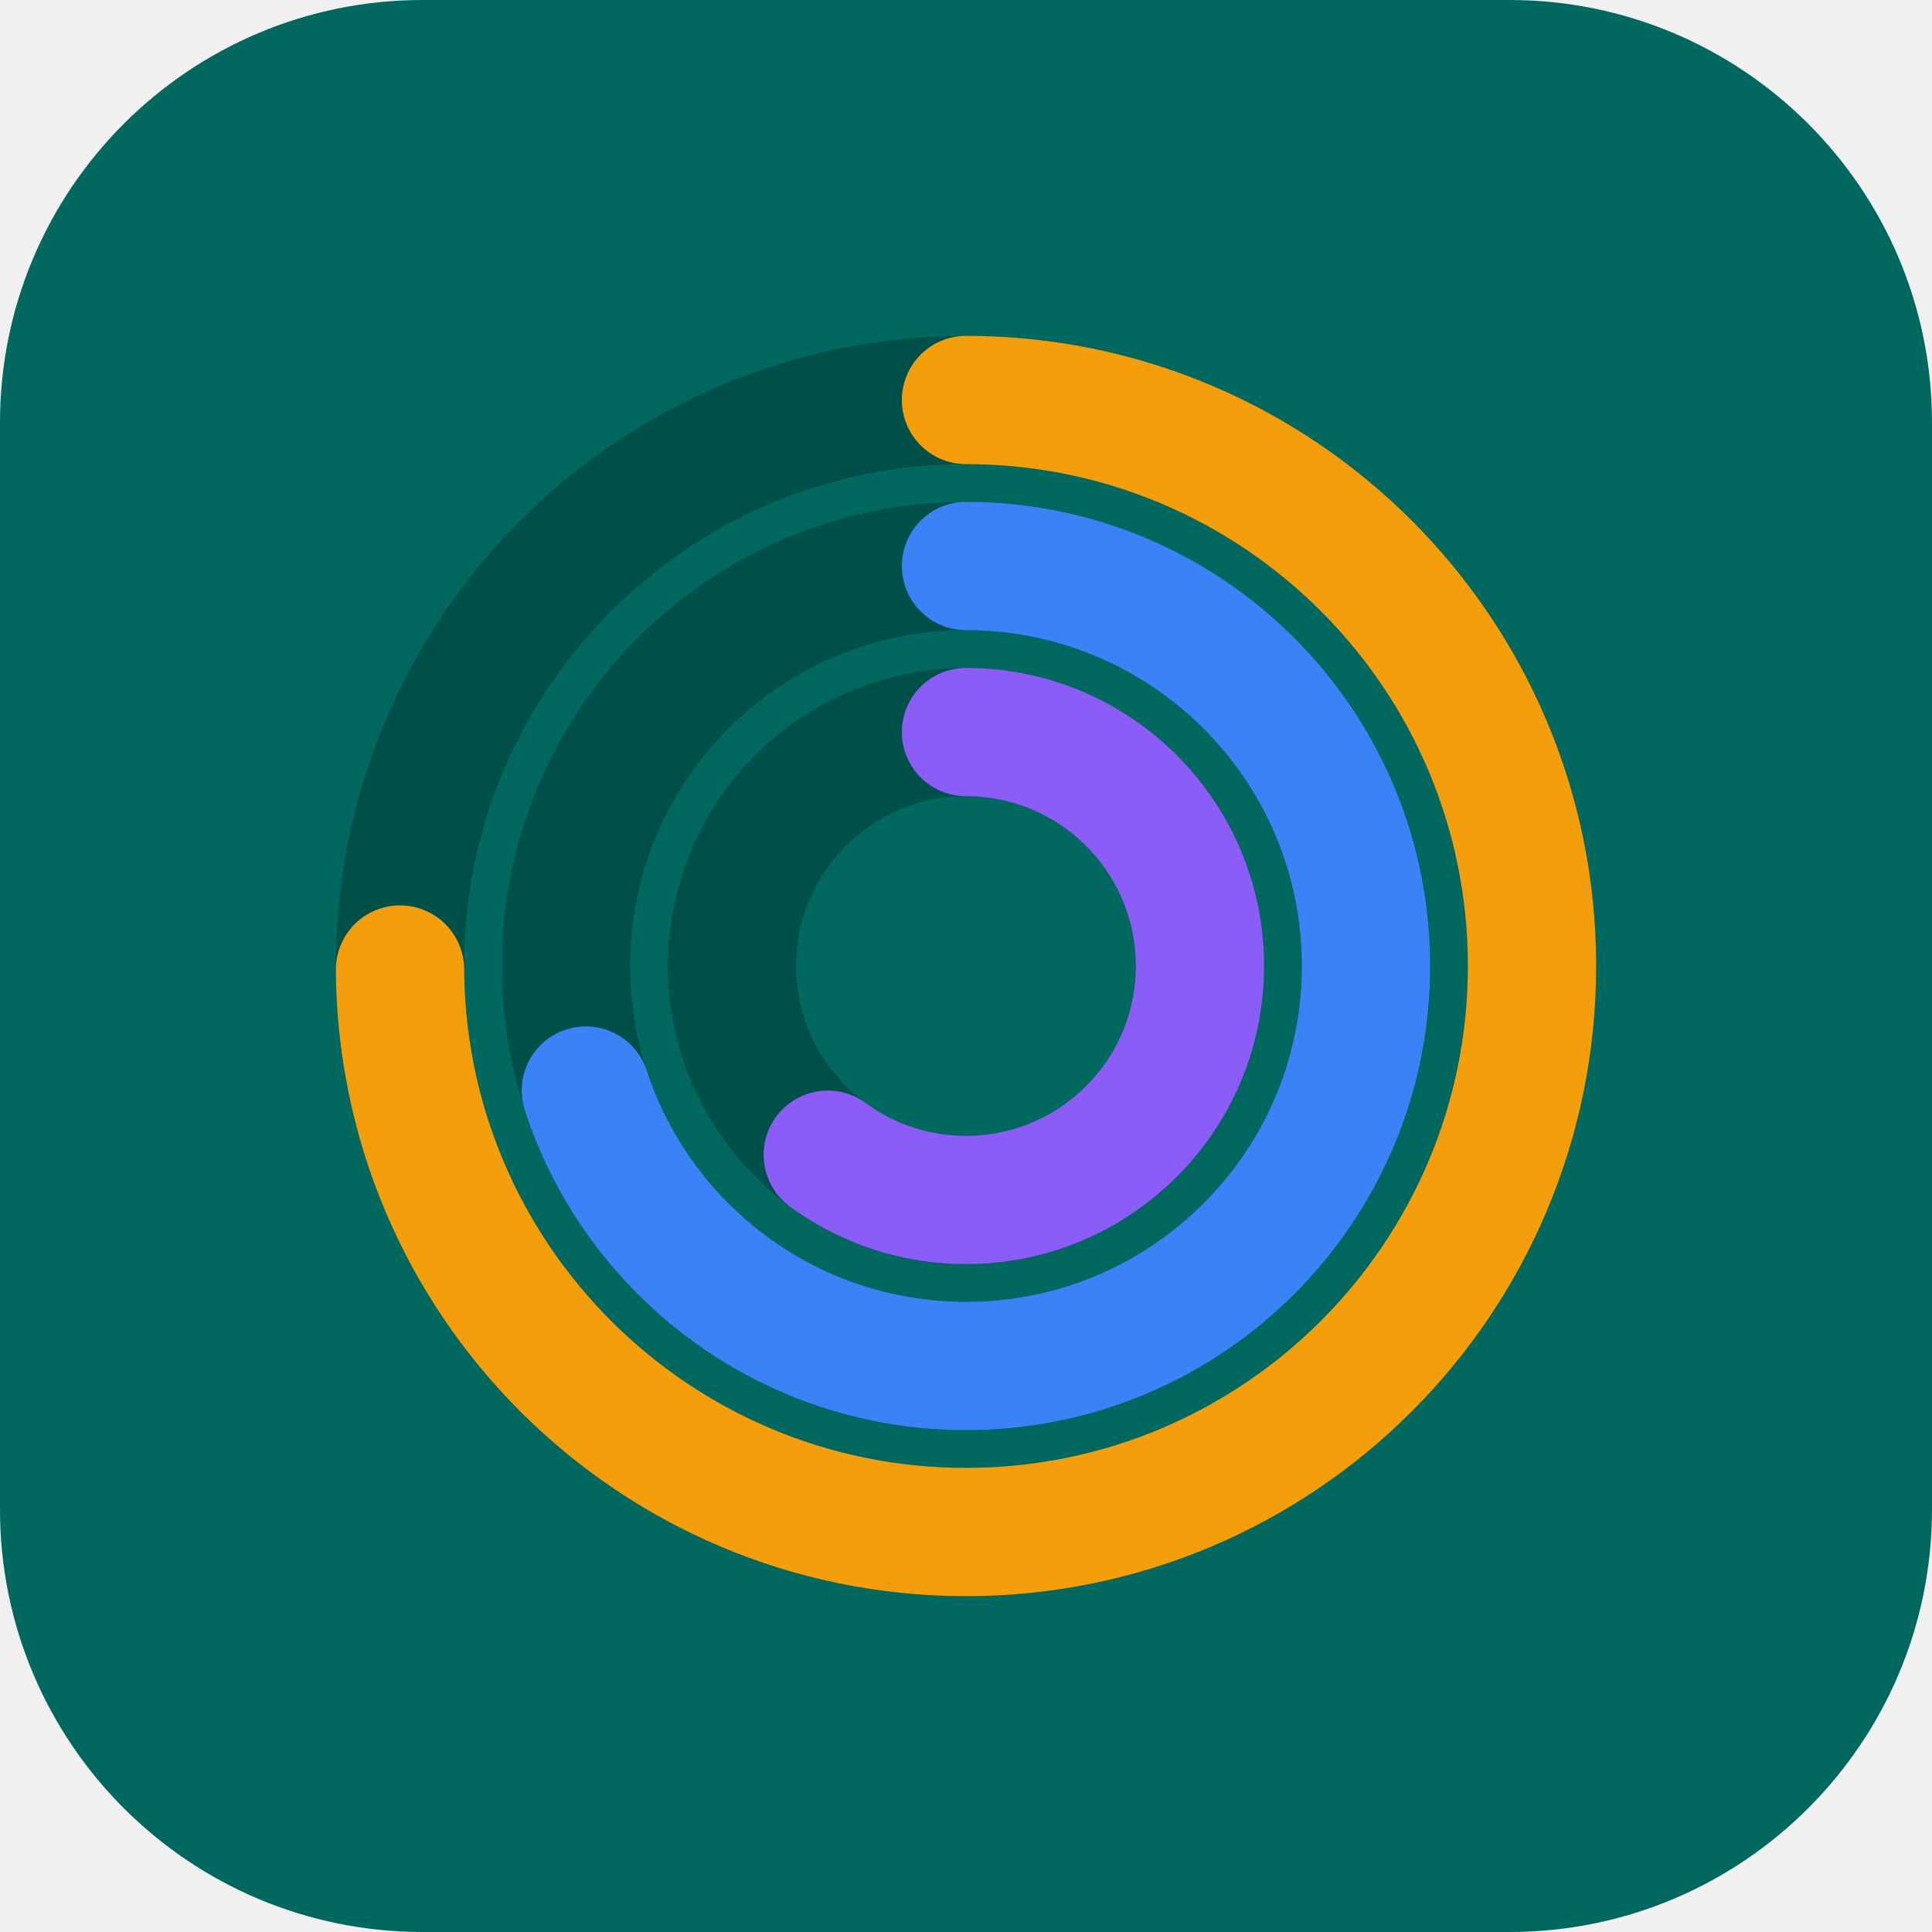
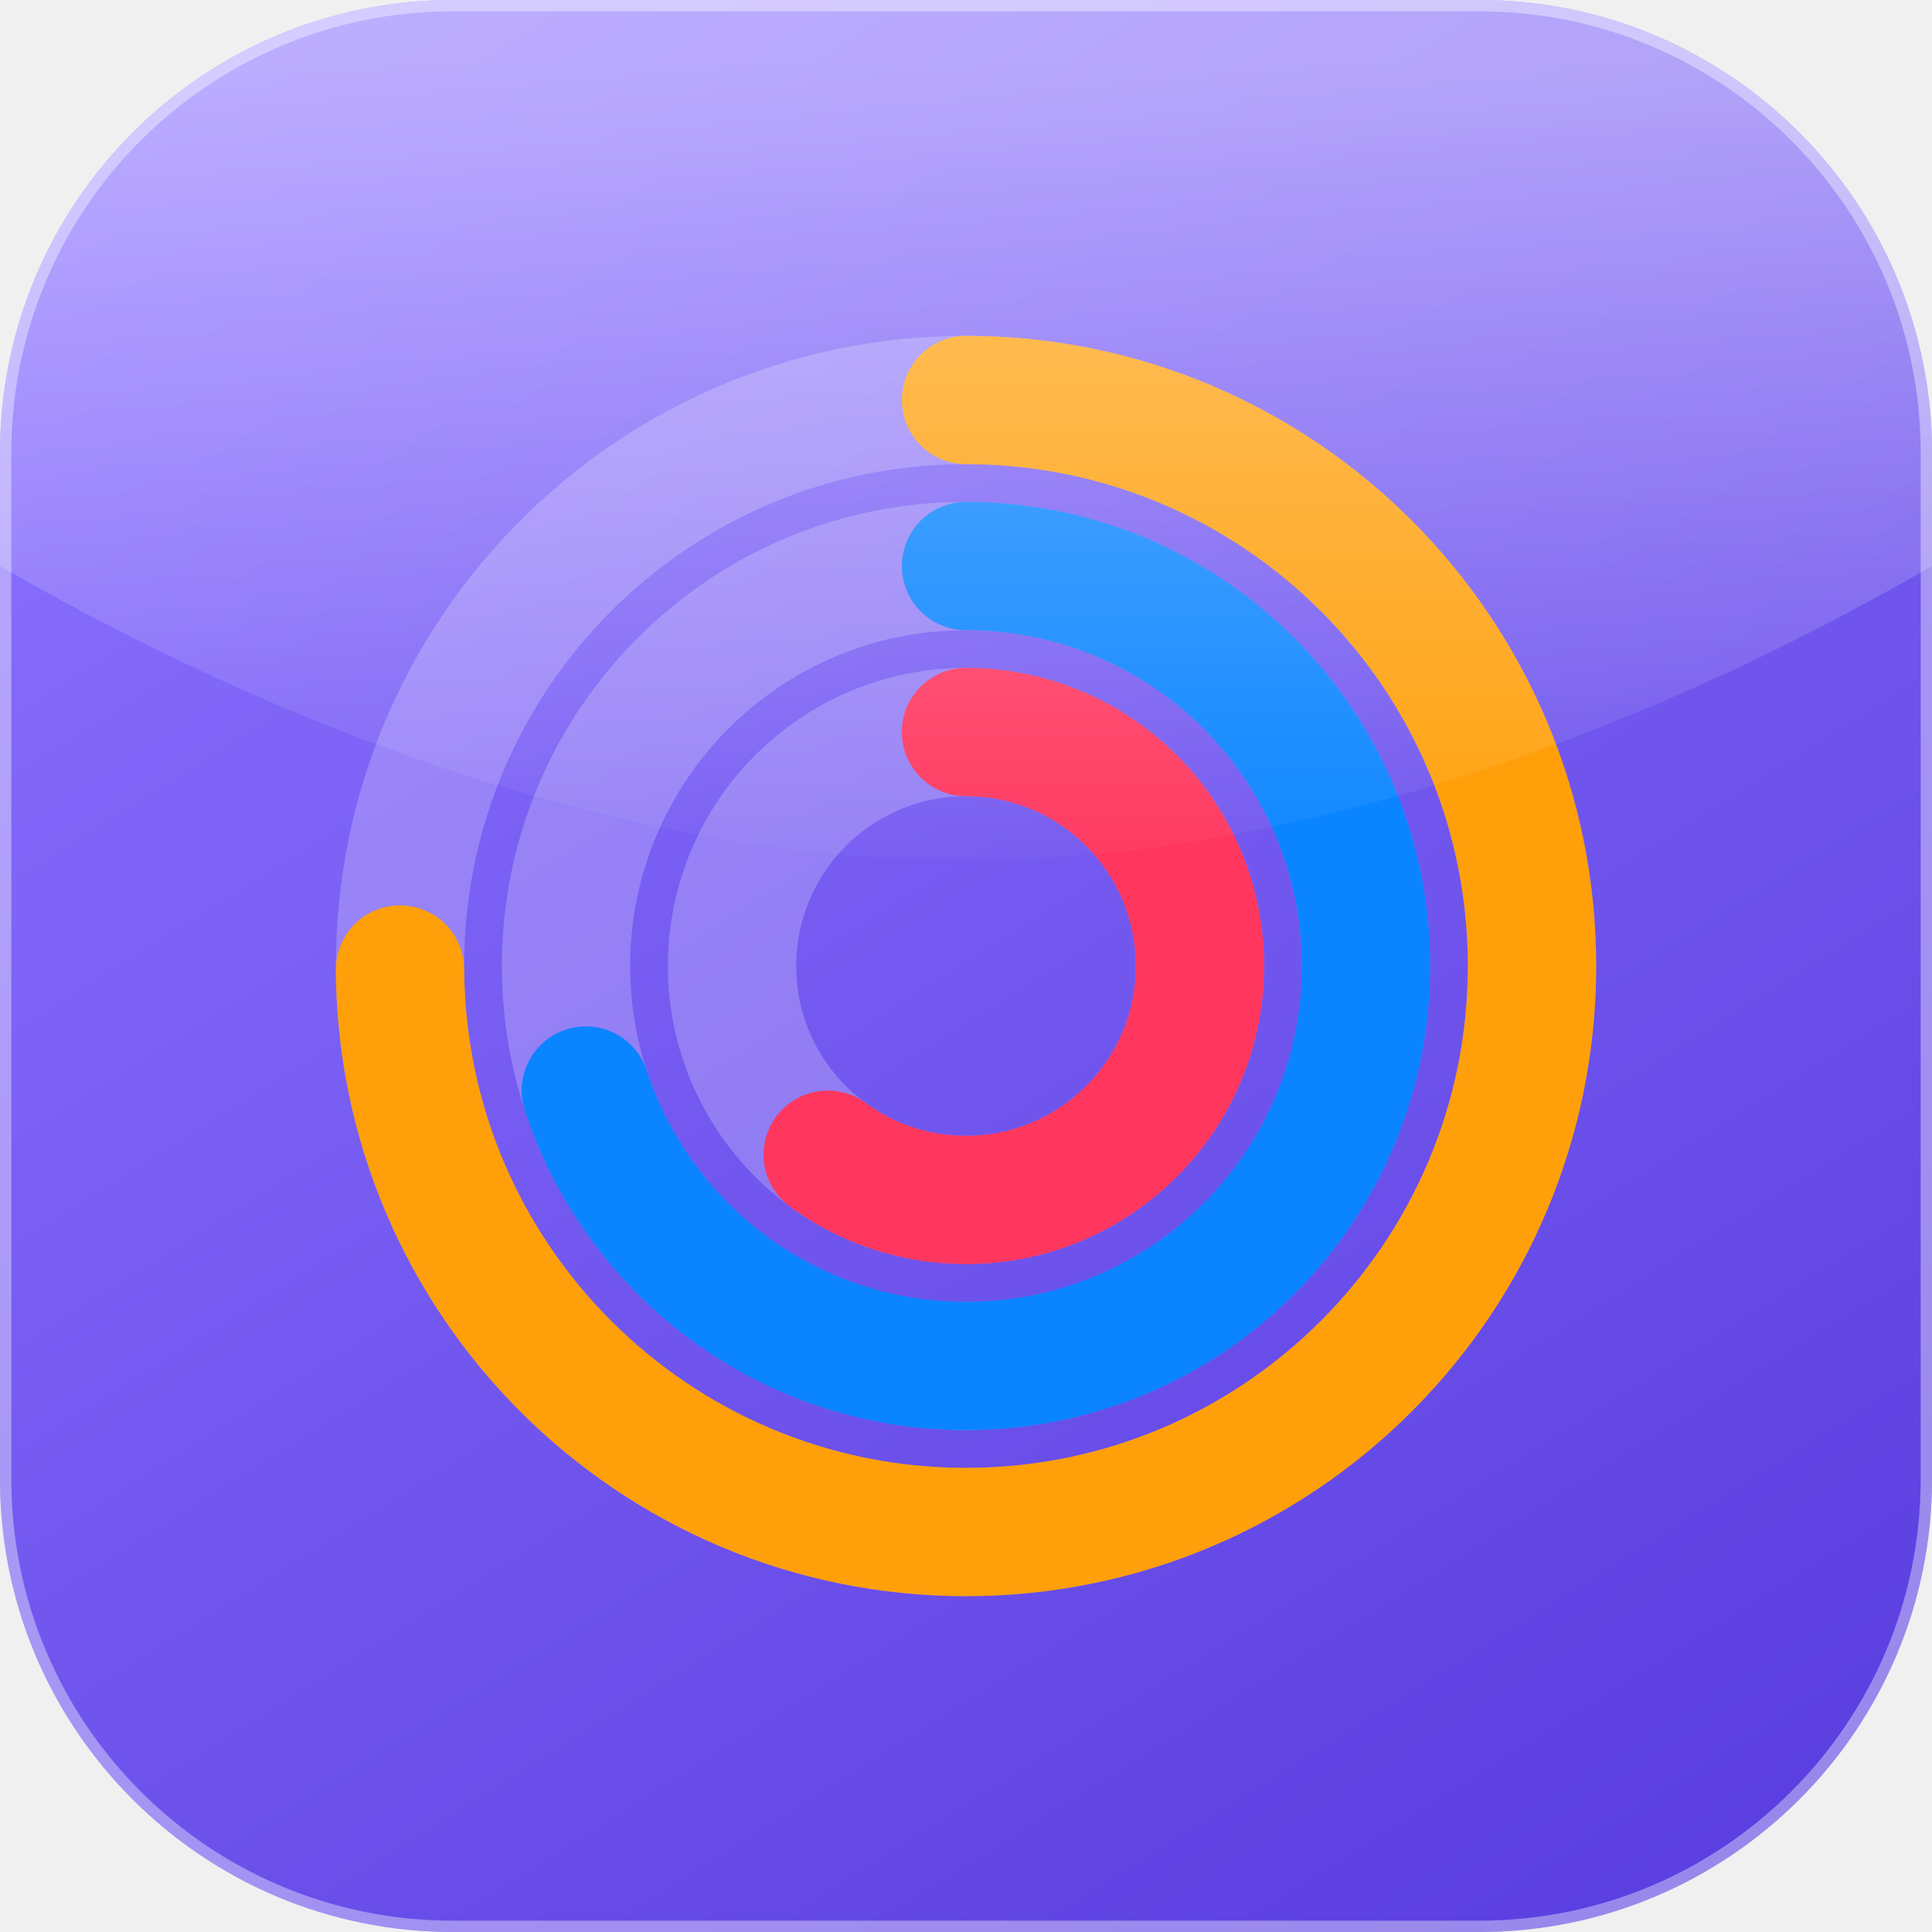
<svg xmlns="http://www.w3.org/2000/svg" width="512" height="512" viewBox="0 0 512 512" fill="none">
-   <rect width="512" height="512" rx="112" fill="#00685f" />
-   <g fill="none" stroke-linecap="round" transform="rotate(-90 256 256)">
-     <circle cx="256" cy="256" r="150" stroke="#00504a" stroke-width="34" />
-     <circle cx="256" cy="256" r="150" stroke="#F59E0B" stroke-width="34" stroke-dasharray="942" stroke-dashoffset="236" />
-     <circle cx="256" cy="256" r="106" stroke="#00504a" stroke-width="34" />
-     <circle cx="256" cy="256" r="106" stroke="#3B82F6" stroke-width="34" stroke-dasharray="666" stroke-dashoffset="200" />
-     <circle cx="256" cy="256" r="62" stroke="#00504a" stroke-width="34" />
-     <circle cx="256" cy="256" r="62" stroke="#8B5CF6" stroke-width="34" stroke-dasharray="390" stroke-dashoffset="156" />
+   <defs>
+     <linearGradient id="tile" x1="96" y1="0" x2="416" y2="512" gradientUnits="userSpaceOnUse">
+       <stop offset="0" stop-color="#8B72FF" />
+       <stop offset="1" stop-color="#5B3FE0" />
+     </linearGradient>
+     <linearGradient id="specular" x1="256" y1="16" x2="256" y2="240" gradientUnits="userSpaceOnUse">
+       <stop offset="0" stop-color="#ffffff" stop-opacity=".42" />
+       <stop offset="1" stop-color="#ffffff" stop-opacity="0" />
+     </linearGradient>
+     <clipPath id="clip">
+       <rect width="512" height="512" rx="120" />
+     </clipPath>
+   </defs>
+   <rect width="512" height="512" rx="120" fill="url(#tile)" />
+   <g clip-path="url(#clip)" transform="rotate(-90 256 256)">
+     <g fill="none" stroke-linecap="round">
+       <circle cx="256" cy="256" r="150" stroke="#ffffff" stroke-opacity=".22" stroke-width="34" />
+       <circle cx="256" cy="256" r="150" stroke="#FF9F0A" stroke-width="34" stroke-dasharray="942" stroke-dashoffset="236" />
+       <circle cx="256" cy="256" r="106" stroke="#ffffff" stroke-opacity=".22" stroke-width="34" />
+       <circle cx="256" cy="256" r="106" stroke="#0A84FF" stroke-width="34" stroke-dasharray="666" stroke-dashoffset="200" />
+       <circle cx="256" cy="256" r="62" stroke="#ffffff" stroke-opacity=".22" stroke-width="34" />
+       <circle cx="256" cy="256" r="62" stroke="#FF375F" stroke-width="34" stroke-dasharray="390" stroke-dashoffset="156" />
+     </g>
+   </g>
+   <g clip-path="url(#clip)">
+     <path d="M0 0h512v150c-90 52-180 78-256 78S90 202 0 150Z" fill="url(#specular)" />
+     <rect x="1.5" y="1.5" width="509" height="509" rx="118.5" fill="none" stroke="#ffffff" stroke-opacity=".38" stroke-width="3" />
  </g>
</svg>
